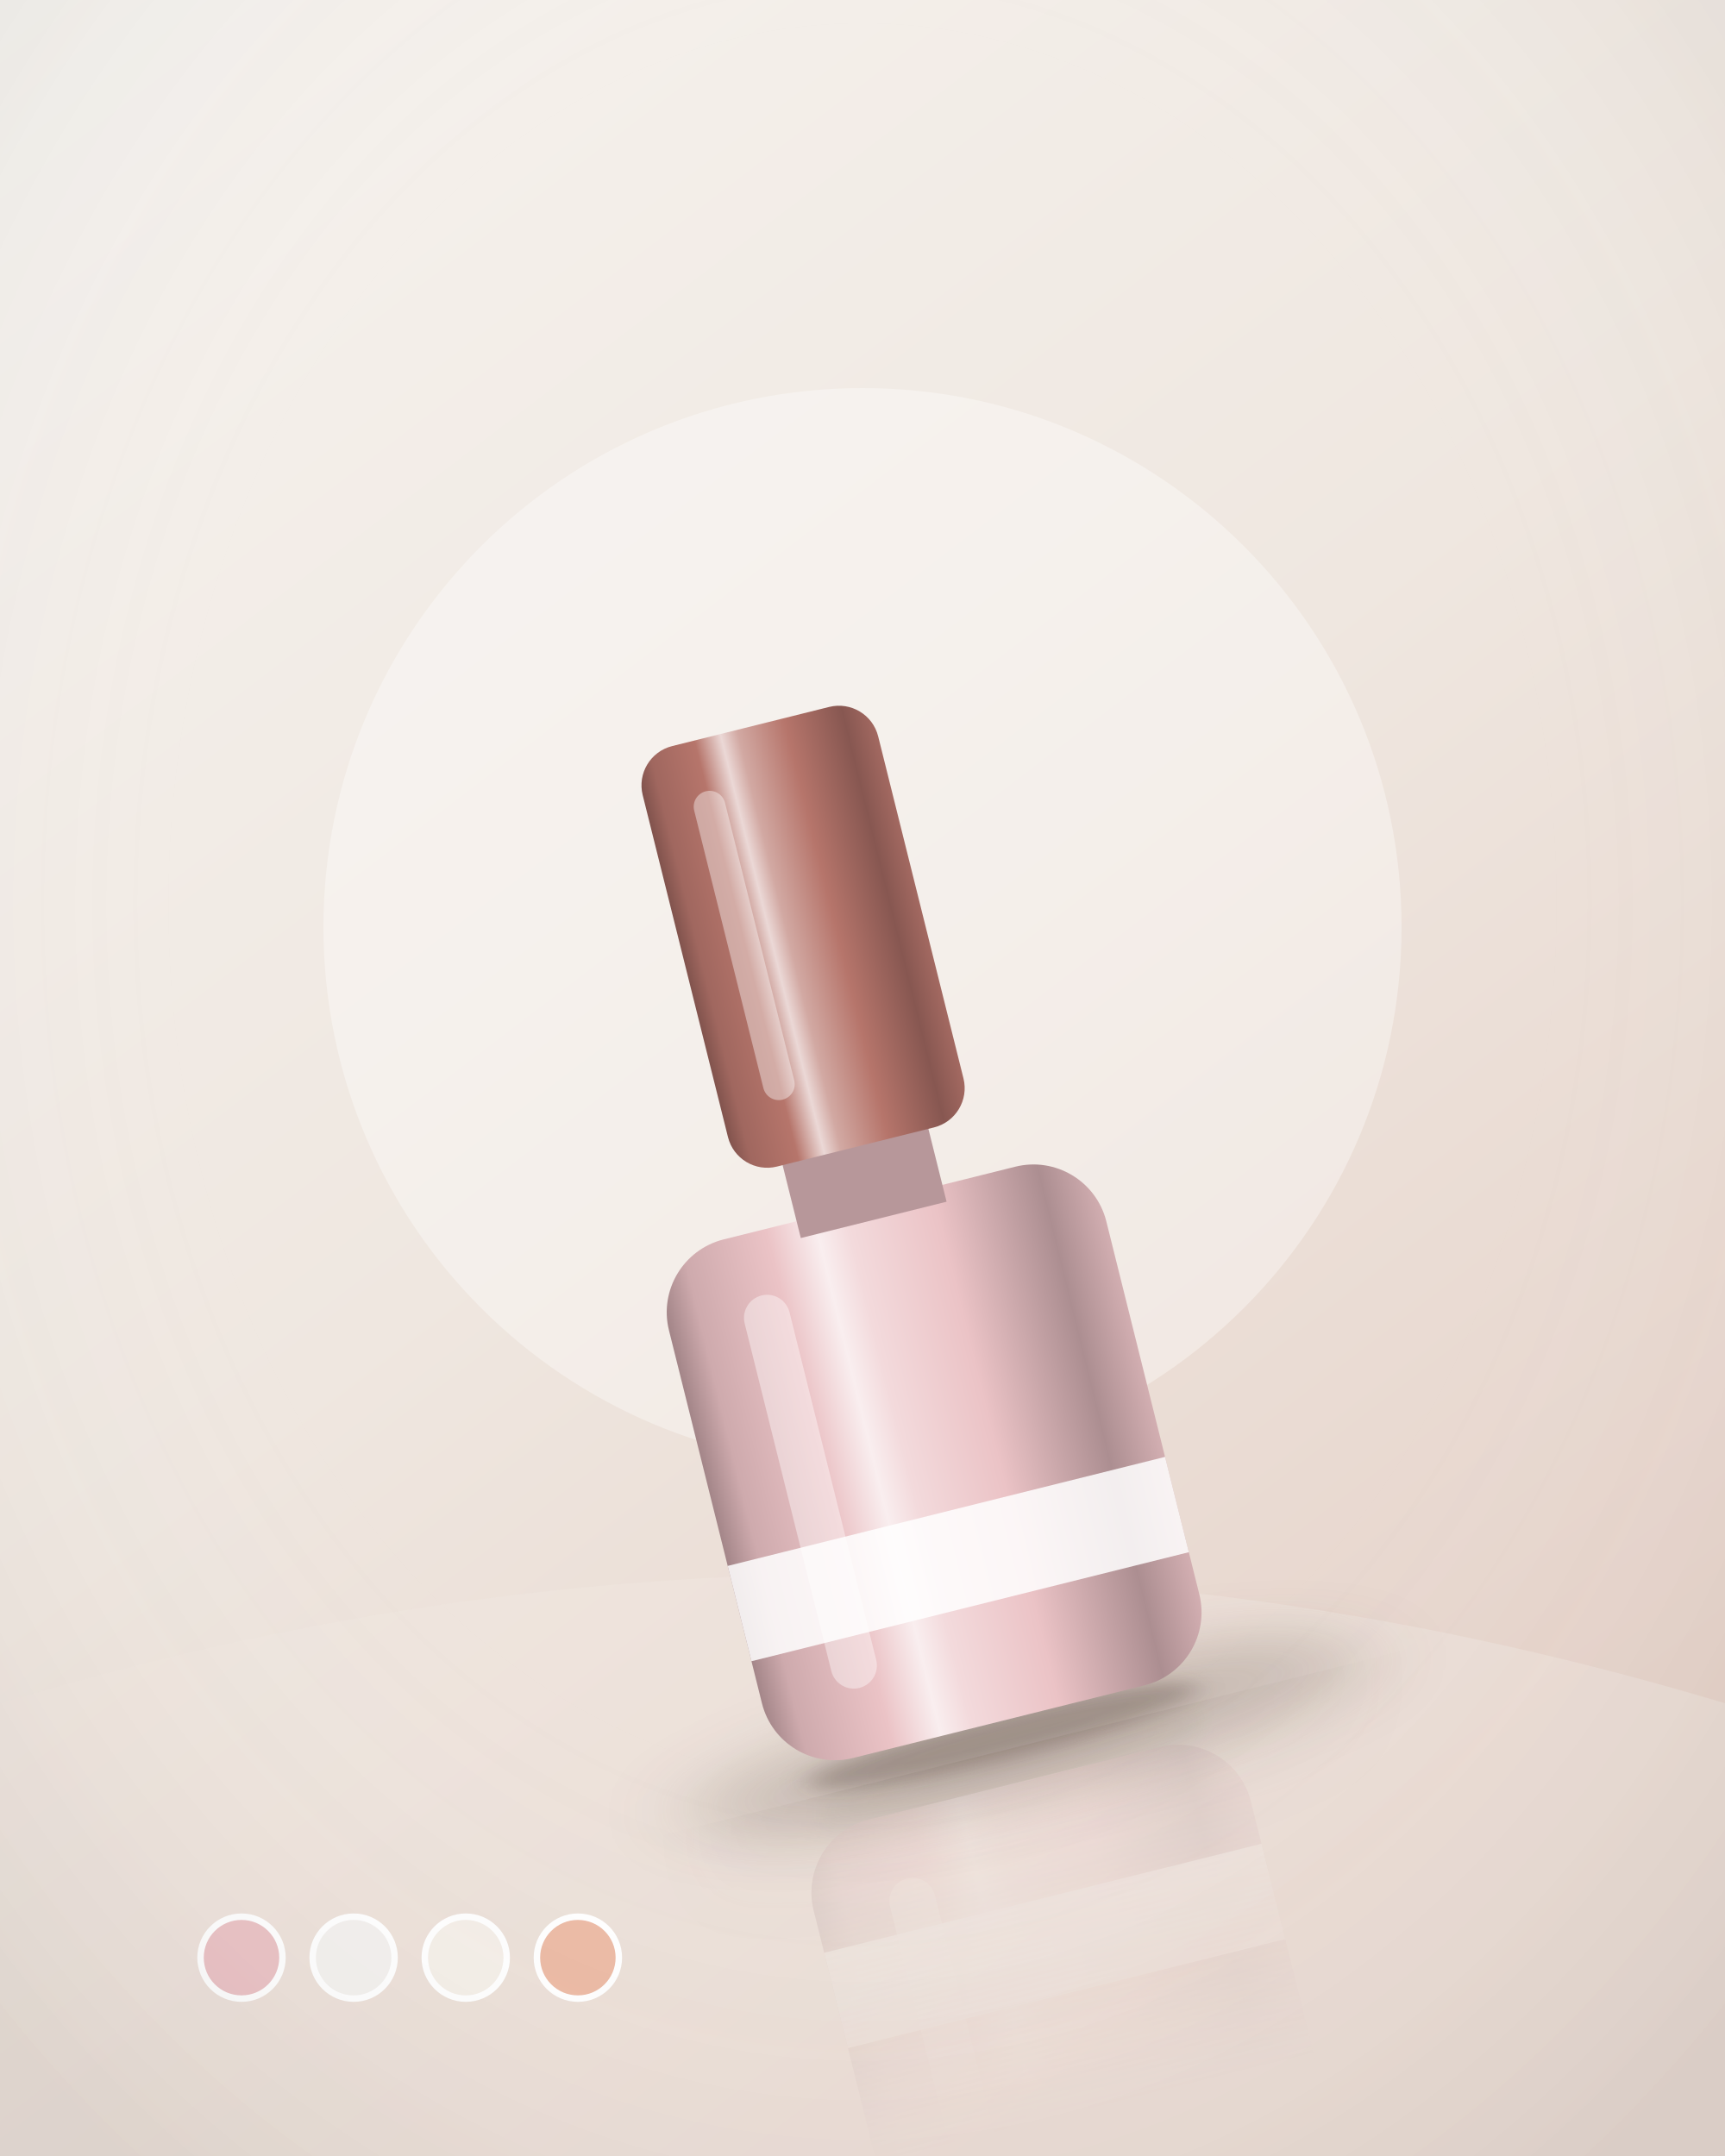
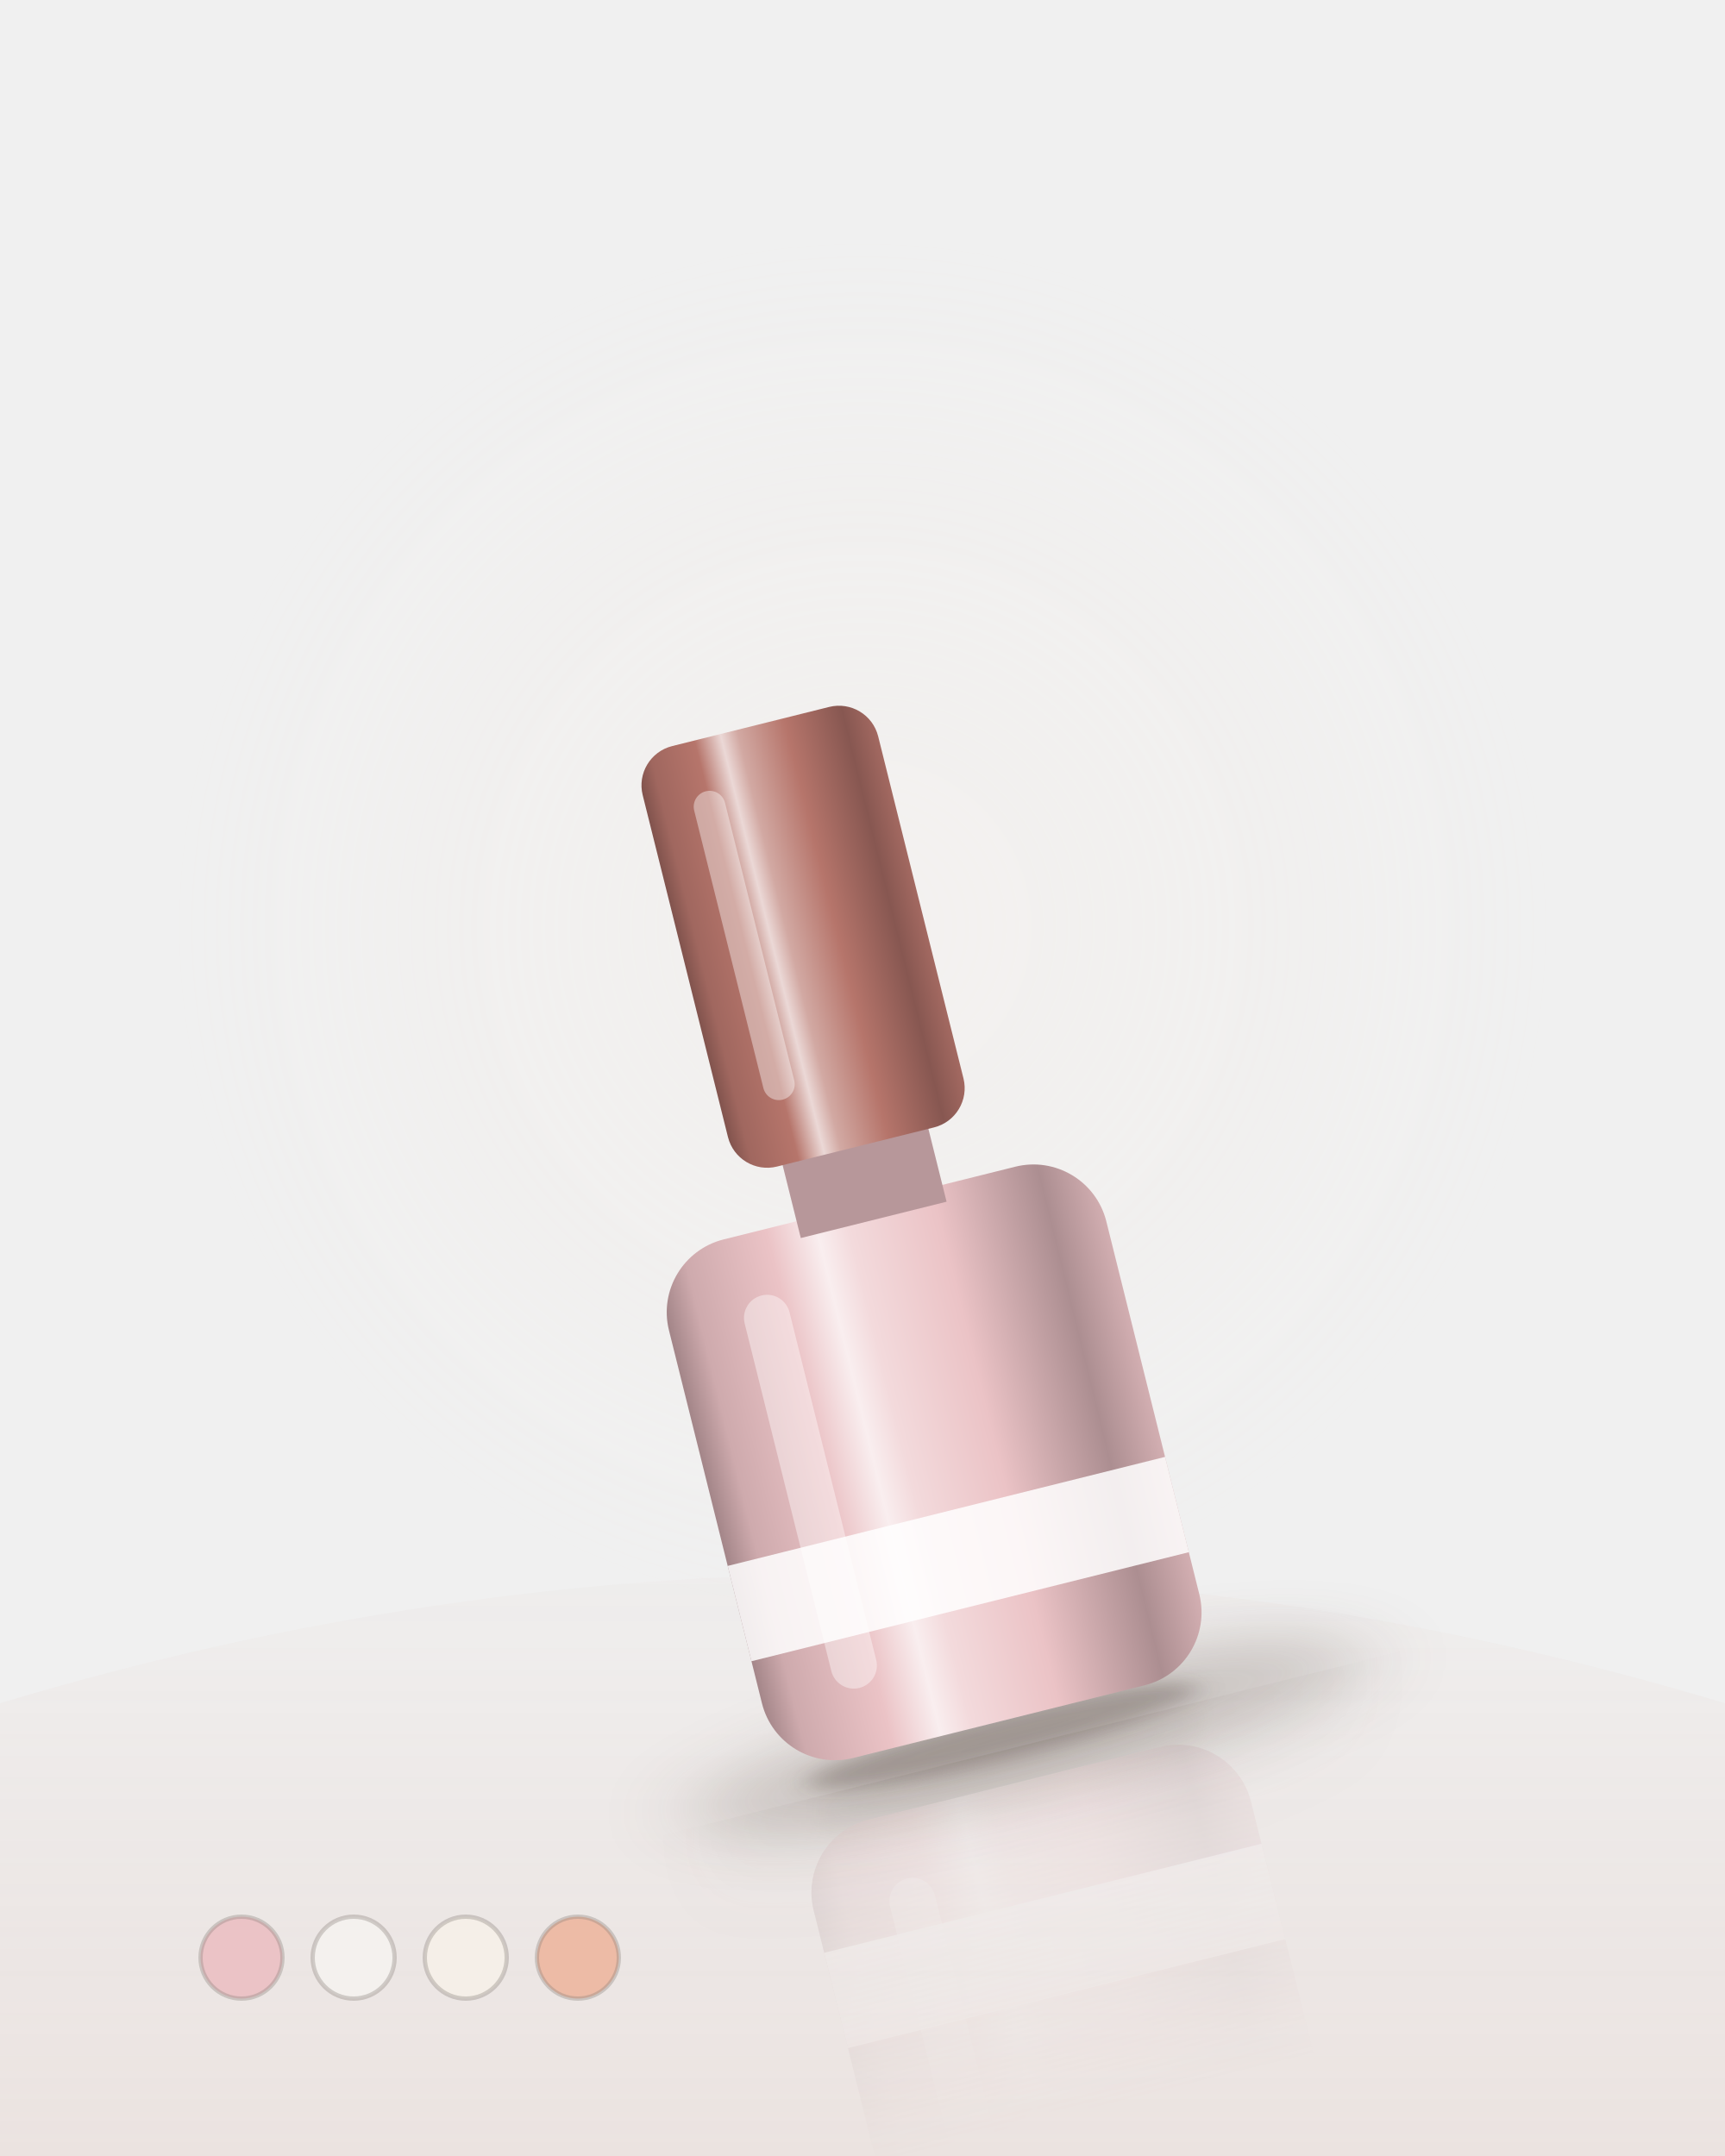
<svg xmlns="http://www.w3.org/2000/svg" viewBox="0 0 800 1000" width="800" height="1000" role="img">
  <defs>
    <linearGradient id="bg89" x1="0" y1="0" x2=".6" y2="1">
-       <stop offset="0" stop-color="#F6F3EF" />
-       <stop offset=".55" stop-color="#EFE7E0" />
-       <stop offset="1" stop-color="#e6d3ca" />
+       <stop offset="0" stop-color="#FFFFFF" />
+       <stop offset=".55" stop-color="#F6F3EF" />
+       <stop offset="1" stop-color="#EFE7E0" />
    </linearGradient>
    <radialGradient id="v90" cx=".5" cy=".42" r=".72">
      <stop offset=".55" stop-color="#fff" stop-opacity="0" />
      <stop offset="1" stop-color="#141110" stop-opacity=".07" />
    </radialGradient>
    <filter id="blurWide" x="-60%" y="-200%" width="220%" height="500%">
      <feGaussianBlur stdDeviation="13" />
    </filter>
    <filter id="blurTight" x="-60%" y="-300%" width="220%" height="700%">
      <feGaussianBlur stdDeviation="4" />
    </filter>
    <linearGradient id="reflGrad" x1="0" y1="205" x2="0" y2="335" gradientUnits="userSpaceOnUse">
      <stop offset="0" stop-color="#fff" stop-opacity=".5" />
      <stop offset="1" stop-color="#fff" stop-opacity="0" />
    </linearGradient>
    <mask id="reflFade" maskUnits="userSpaceOnUse" x="-260" y="205" width="520" height="130">
      <rect x="-260" y="205" width="520" height="130" fill="url(#reflGrad)" />
    </mask>
    <linearGradient id="g87" x1="0" y1="0" x2="1" y2="0">
      <stop offset="0" stop-color="#a48689" />
      <stop offset=".07" stop-color="#ceaaad" />
      <stop offset=".26" stop-color="#EBC3C6" />
      <stop offset=".37" stop-color="#f9eeef" />
      <stop offset=".44" stop-color="#f3dadc" />
      <stop offset=".64" stop-color="#EBC3C6" />
      <stop offset=".88" stop-color="#ac8e91" />
      <stop offset="1" stop-color="#d2aeb1" />
    </linearGradient>
    <linearGradient id="g88" x1="0" y1="0" x2="1" y2="0">
      <stop offset="0" stop-color="#81534d" />
      <stop offset=".07" stop-color="#a0675f" />
      <stop offset=".26" stop-color="#b6756b" />
      <stop offset=".37" stop-color="#ebd8d6" />
      <stop offset=".44" stop-color="#d2a9a3" />
      <stop offset=".64" stop-color="#b6756b" />
      <stop offset=".88" stop-color="#875751" />
      <stop offset="1" stop-color="#a36961" />
    </linearGradient>
  </defs>
-   <rect width="800" height="1000" fill="url(#bg89)" />
-   <circle cx="400" cy="430" r="250" fill="#fff" opacity=".34" />
-   <path d="M0 1000 L0 790 Q 400 670 800 790 L800 1000 Z" fill="#EFE7E0" opacity=".45" />
+   <radialGradient id="halo" cx=".5" cy=".5" r=".5">
+     <stop offset="0" stop-color="#FFF6F0" stop-opacity=".22" />
+     <stop offset=".55" stop-color="#FFF0E6" stop-opacity=".10" />
+     <stop offset="1" stop-color="#FFF0E6" stop-opacity="0" />
+   </radialGradient>
+   <linearGradient id="suelo" x1="0" y1="670" x2="0" y2="1000" gradientUnits="userSpaceOnUse">
+     <stop offset="0" stop-color="#C98B76" stop-opacity="0" />
+     <stop offset="1" stop-color="#C98B76" stop-opacity=".13" />
+   </linearGradient>
+   <circle cx="400" cy="430" r="320" fill="url(#halo)" />
+   <path d="M0 1000 L0 790 Q 400 670 800 790 L800 1000 Z" fill="url(#suelo)" />
  <g transform="translate(400,545) rotate(-14) scale(1.34)">
    <g mask="url(#reflFade)" opacity=".5">
      <g transform="translate(0,412) scale(1,-1)">
        <ellipse cx="8.4" cy="202" rx="120" ry="19.2" fill="#4A372F" opacity=".22" filter="url(#blurWide)" />
        <ellipse cx="0" cy="200" rx="69.6" ry="8.064" fill="#3A2A24" opacity=".3" filter="url(#blurTight)" />
        <rect x="-78" y="10" width="156" height="185" rx="26" fill="url(#g87)" />
        <rect x="-52" y="32" width="16" height="140" rx="8" fill="#fff" opacity=".4" />
        <rect x="-26" y="-14" width="52" height="30" fill="#b7979a" />
        <rect x="-42" y="-160" width="84" height="150" rx="14" fill="url(#g88)" />
        <rect x="-26" y="-142" width="11" height="110" rx="5.5" fill="#fff" opacity=".4" />
        <rect x="-78" y="120" width="156" height="34" fill="#fff" opacity=".85" />
      </g>
    </g>
    <ellipse cx="8.4" cy="202" rx="120" ry="19.2" fill="#4A372F" opacity=".22" filter="url(#blurWide)" />
    <ellipse cx="0" cy="200" rx="69.6" ry="8.064" fill="#3A2A24" opacity=".3" filter="url(#blurTight)" />
    <rect x="-78" y="10" width="156" height="185" rx="26" fill="url(#g87)" />
    <rect x="-52" y="32" width="16" height="140" rx="8" fill="#fff" opacity=".4" />
    <rect x="-26" y="-14" width="52" height="30" fill="#b7979a" />
    <rect x="-42" y="-160" width="84" height="150" rx="14" fill="url(#g88)" />
    <rect x="-26" y="-142" width="11" height="110" rx="5.5" fill="#fff" opacity=".4" />
    <rect x="-78" y="120" width="156" height="34" fill="#fff" opacity=".85" />
  </g>
-   <circle cx="112" cy="908" r="19" fill="#EBC3C6" stroke="#fff" stroke-width="3" />
-   <circle cx="164" cy="908" r="19" fill="#F4F1EE" stroke="#fff" stroke-width="3" />
-   <circle cx="216" cy="908" r="19" fill="#F5EFE8" stroke="#fff" stroke-width="3" />
-   <circle cx="268" cy="908" r="19" fill="#EDBBA6" stroke="#fff" stroke-width="3" />
-   <rect width="800" height="1000" fill="url(#v90)" />
+   <circle cx="112" cy="908" r="19" fill="#EBC3C6" stroke="#8A827B" stroke-opacity=".35" stroke-width="2" />
+   <circle cx="164" cy="908" r="19" fill="#F4F1EE" stroke="#8A827B" stroke-opacity=".35" stroke-width="2" />
+   <circle cx="216" cy="908" r="19" fill="#F5EFE8" stroke="#8A827B" stroke-opacity=".35" stroke-width="2" />
+   <circle cx="268" cy="908" r="19" fill="#EDBBA6" stroke="#8A827B" stroke-opacity=".35" stroke-width="2" />
</svg>
